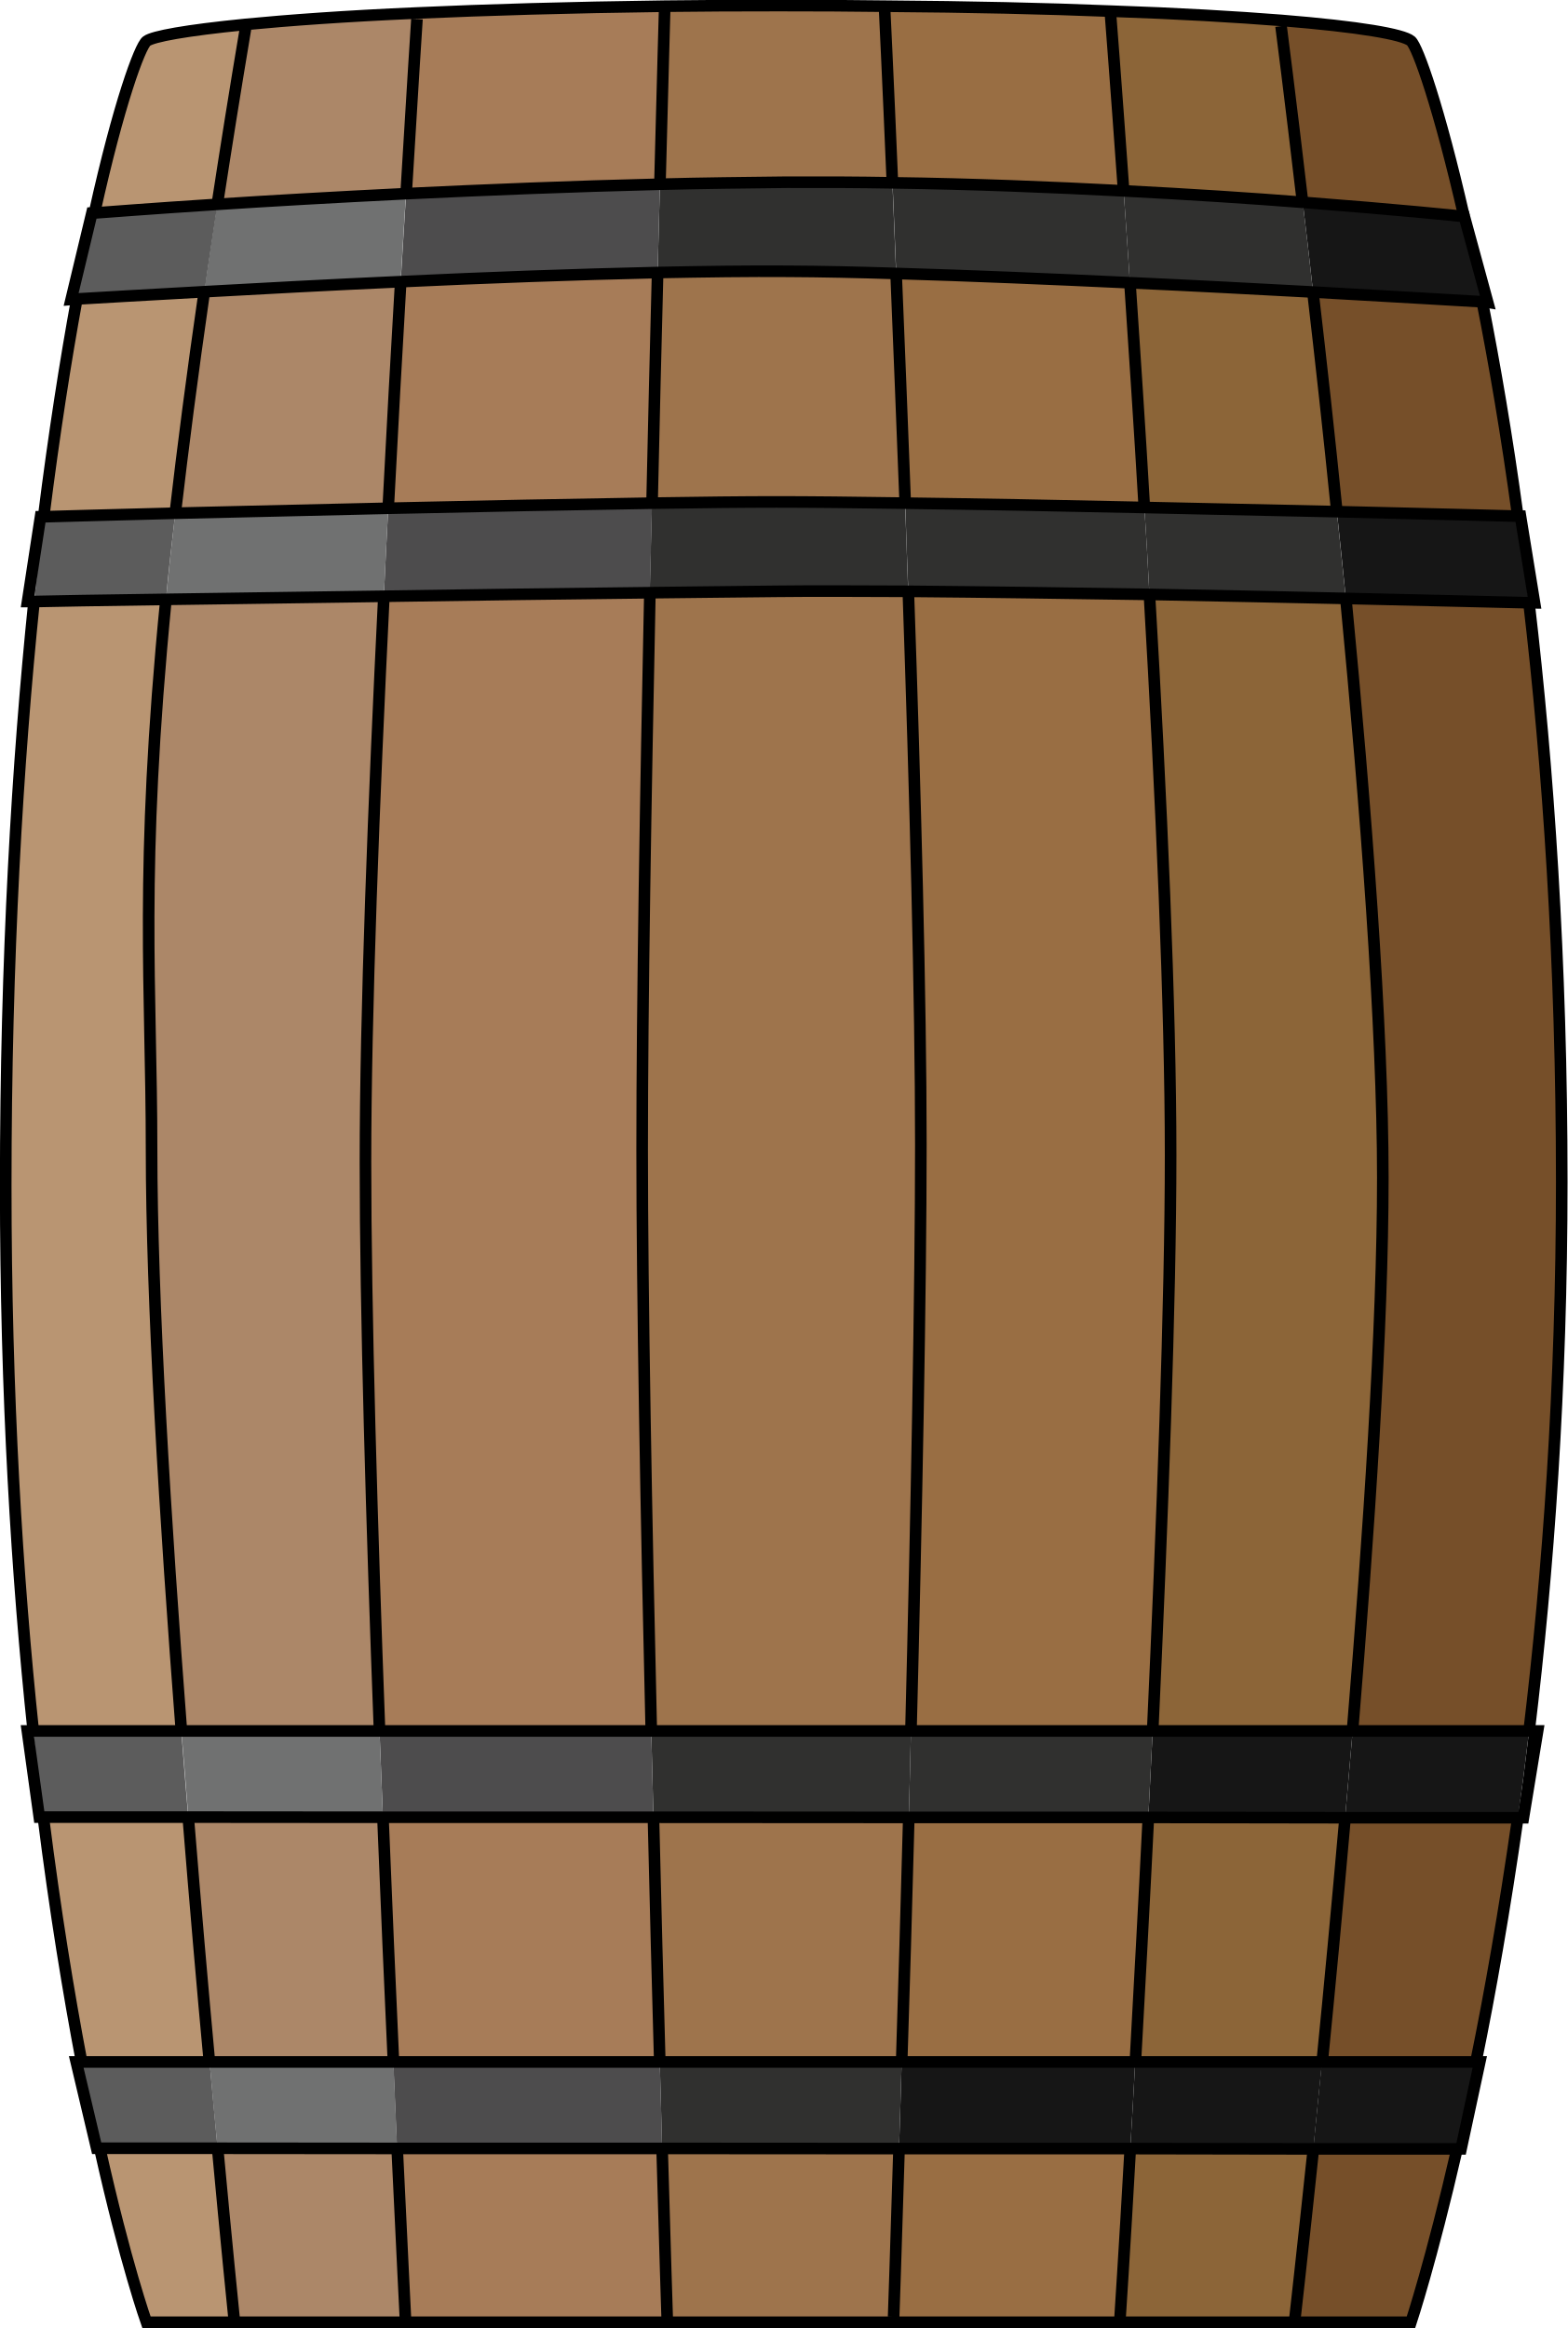
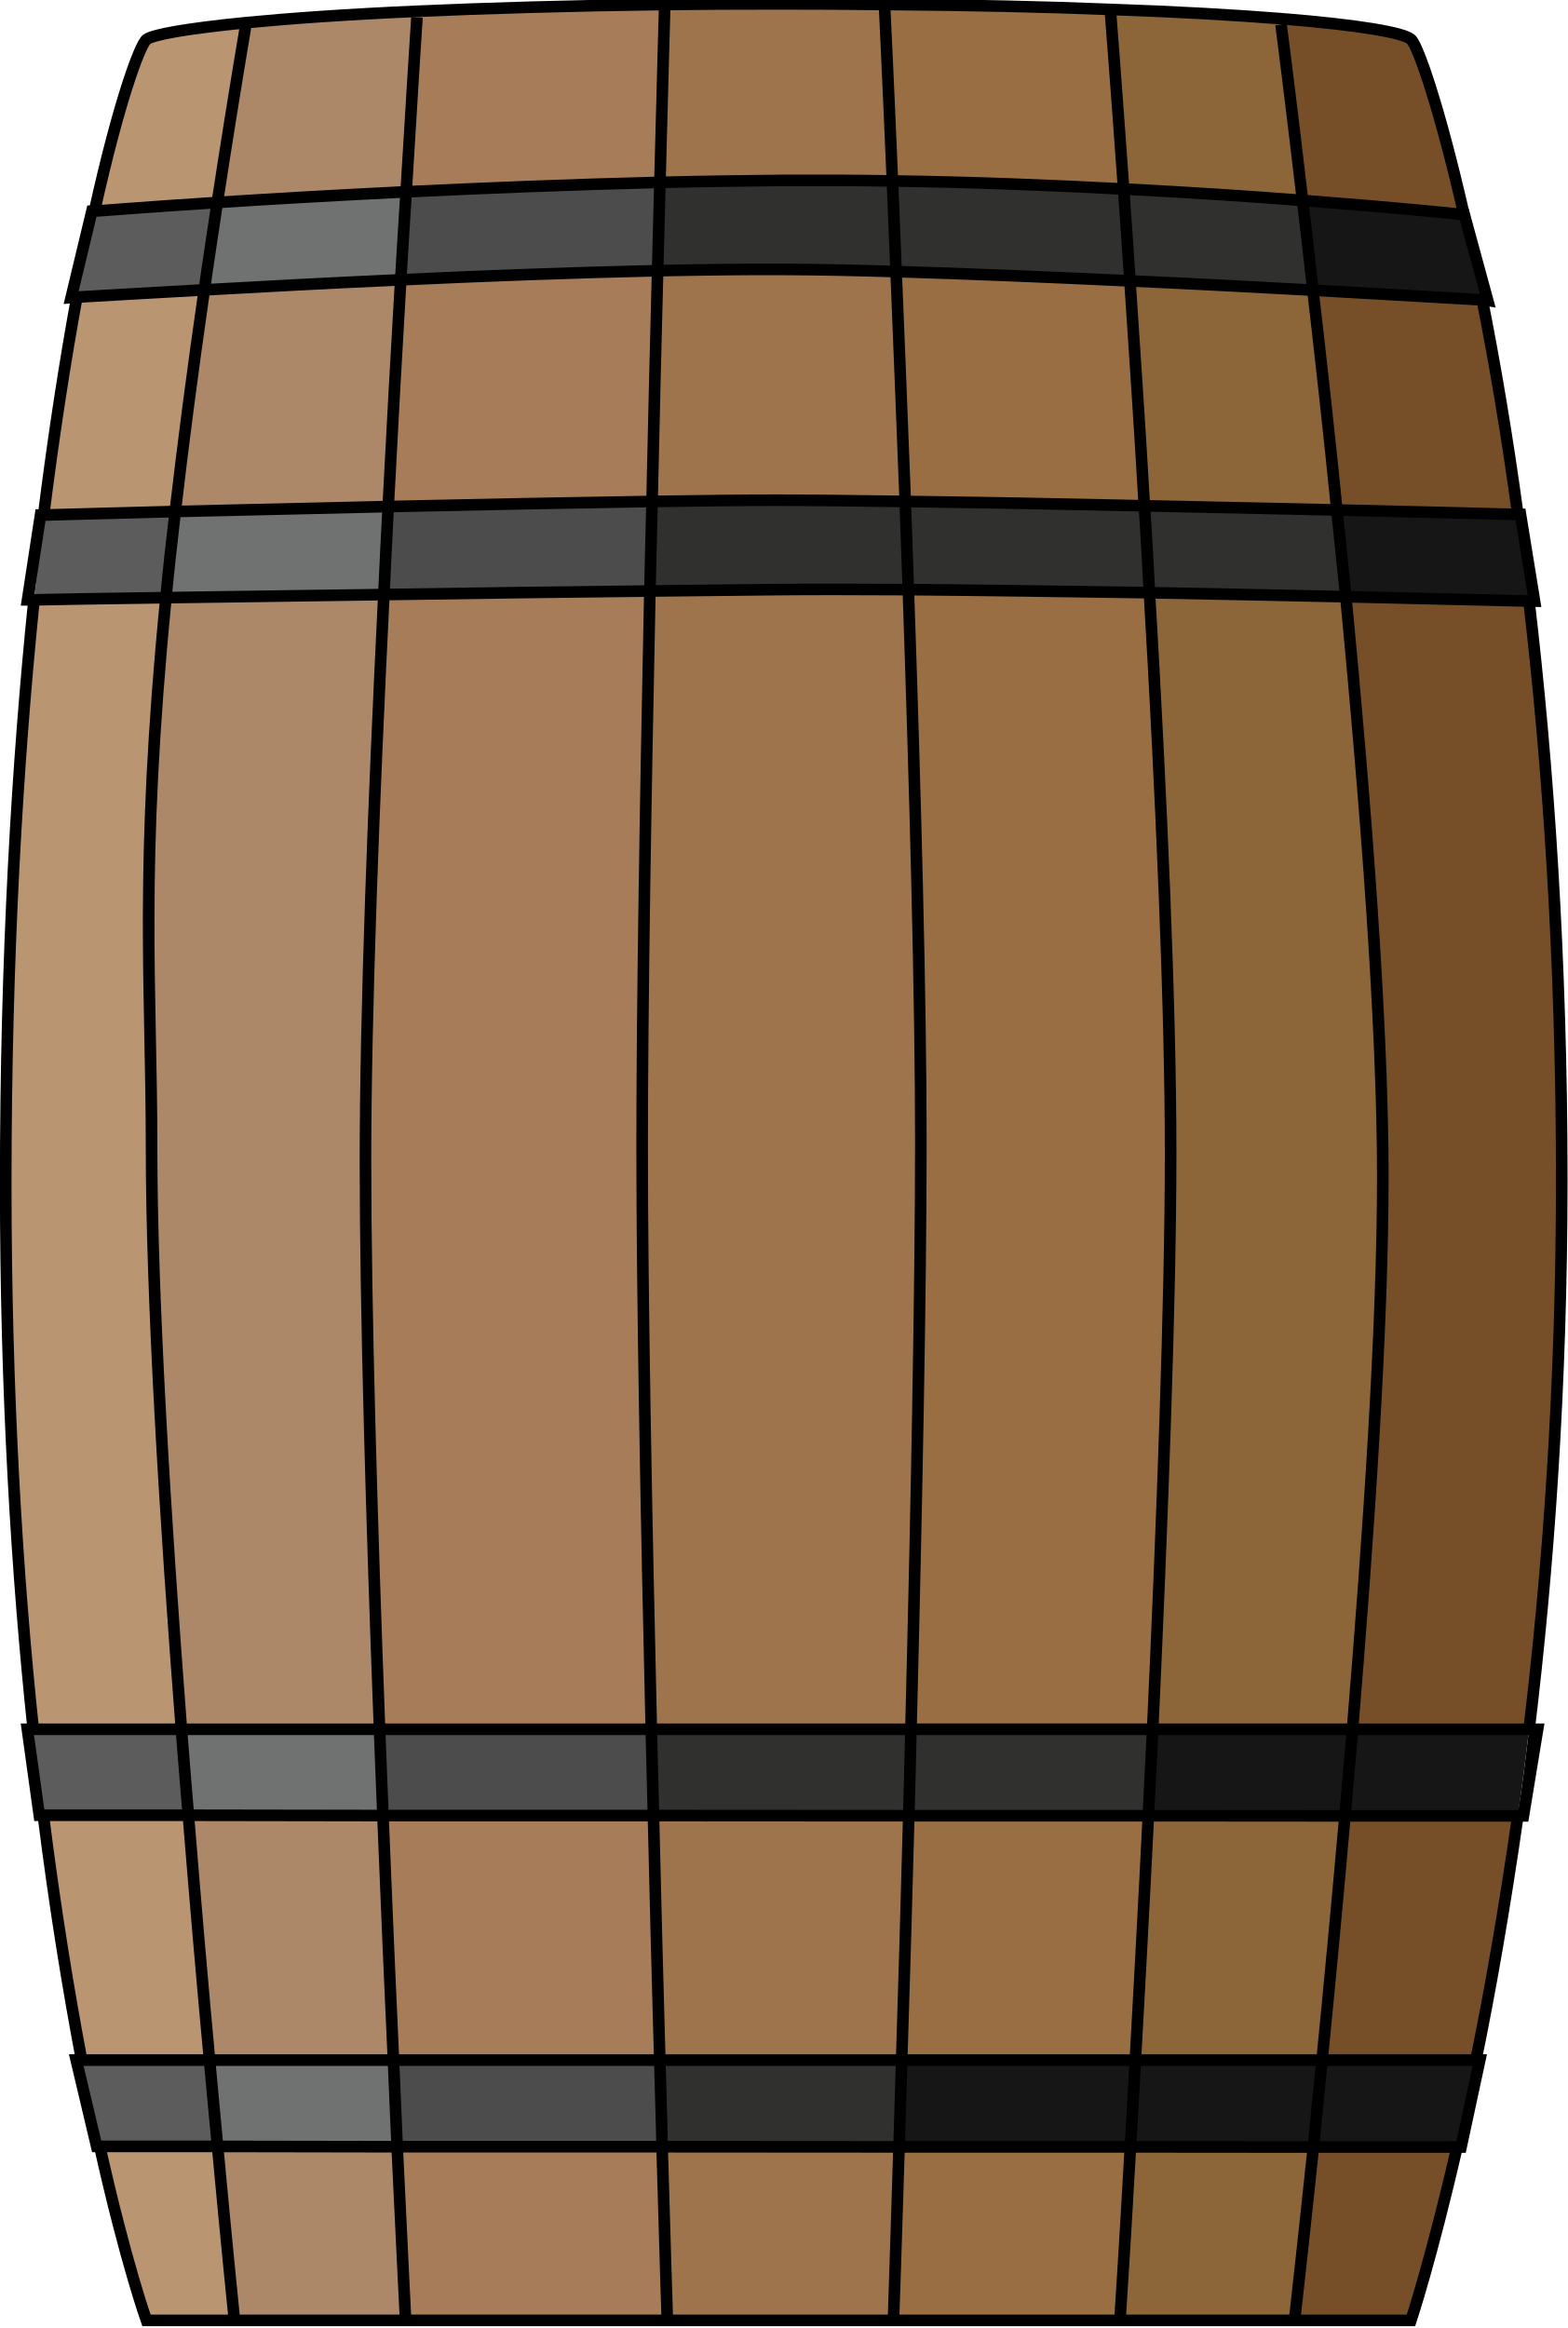
- <svg xmlns="http://www.w3.org/2000/svg" xmlns:xlink="http://www.w3.org/1999/xlink" id="a" width="101.36" height="150.51" viewBox="0 0 101.36 150.51">
+ <svg xmlns="http://www.w3.org/2000/svg" xmlns:xlink="http://www.w3.org/1999/xlink" id="Layer_1" width="101.36" height="150.51" viewBox="0 0 101.36 150.51">
  <defs>
-     <style>.j{fill:none;stroke:#000;stroke-width:.75px;}.k{fill:#764f29;}.k,.l,.m,.n,.o,.p,.q,.r,.s,.t,.u,.v,.w,.x,.y,.z,.aa,.ab,.ac,.ad{stroke-width:0px;}.l{fill:#4d4c4d;}.m{fill:#5c5c5c;}.n{fill:#707171;}.o{fill:#161616;}.p{fill:#ac8768;}.q{fill:#a77c58;}.r{fill:#b99572;}.s{fill:#9e744c;}.t{fill:#8c6538;}.u{fill:#30302f;}.v{fill:#996e43;}.w{fill:url(#b);}.x{fill:url(#c);}.y{fill:url(#e);}.z{fill:url(#f);}.aa{fill:url(#d);}.ab{fill:url(#i);}.ac{fill:url(#h);}.ad{fill:url(#g);}</style>
-     <linearGradient id="b" x1="2.74" y1="114.71" x2="99.42" y2="114.71" gradientUnits="userSpaceOnUse">
+     <style>.cls-1{fill:url(#linear-gradient);}.cls-1,.cls-2,.cls-3,.cls-4,.cls-5,.cls-6,.cls-7,.cls-8,.cls-9,.cls-10,.cls-11,.cls-12,.cls-13,.cls-14,.cls-15,.cls-16,.cls-17,.cls-18,.cls-19,.cls-20{stroke-width:0px;}.cls-2{fill:url(#linear-gradient-4);}.cls-3{fill:url(#linear-gradient-2);}.cls-4{fill:url(#linear-gradient-3);}.cls-5{fill:url(#linear-gradient-8);}.cls-6{fill:url(#linear-gradient-7);}.cls-7{fill:url(#linear-gradient-5);}.cls-8{fill:url(#linear-gradient-6);}.cls-21{fill:none;stroke:#000;stroke-width:.75px;}.cls-9{fill:#764f29;}.cls-10{fill:#4d4c4d;}.cls-11{fill:#5c5c5c;}.cls-12{fill:#707171;}.cls-13{fill:#161616;}.cls-14{fill:#ac8768;}.cls-15{fill:#a77c58;}.cls-16{fill:#b99572;}.cls-17{fill:#9e744c;}.cls-18{fill:#8c6538;}.cls-19{fill:#30302f;}.cls-20{fill:#996e43;}</style>
+     <linearGradient id="linear-gradient" x1="2.74" y1="114.6" x2="99.42" y2="114.6" gradientUnits="userSpaceOnUse">
      <stop offset="0" stop-color="#231f20" />
      <stop offset=".24" stop-color="#9c9ea1" />
      <stop offset=".31" stop-color="#797a7d" />
      <stop offset=".41" stop-color="#545557" />
      <stop offset=".52" stop-color="#353637" />
      <stop offset=".62" stop-color="#1e1e1f" />
      <stop offset=".74" stop-color="#0d0d0d" />
      <stop offset=".86" stop-color="#030303" />
      <stop offset="1" stop-color="#000" />
    </linearGradient>
-     <linearGradient id="c" x1="1.77" y1="36.18" x2="99.21" y2="36.18" xlink:href="#b" />
-     <linearGradient id="d" x1="4.6" y1="16.76" x2="96.19" y2="16.76" xlink:href="#b" />
-     <linearGradient id="e" x1="4.93" y1="136.12" x2="95.68" y2="136.12" xlink:href="#b" />
-     <linearGradient id="f" x1="4.93" y1="136.1" x2="95.68" y2="136.1" xlink:href="#b" />
-     <linearGradient id="g" x1="4.6" y1="16.56" x2="96.18" y2="16.56" xlink:href="#b" />
-     <linearGradient id="h" x1="1.77" y1="36.16" x2="96.89" y2="36.16" xlink:href="#b" />
-     <linearGradient id="i" x1="1.77" y1="114.69" x2="98.21" y2="114.69" xlink:href="#b" />
+     <linearGradient id="linear-gradient-2" x1="1.77" y1="36.07" x2="99.21" y2="36.07" xlink:href="#linear-gradient" />
+     <linearGradient id="linear-gradient-3" x1="4.6" y1="16.65" x2="96.19" y2="16.65" xlink:href="#linear-gradient" />
+     <linearGradient id="linear-gradient-4" x1="4.93" y1="136" x2="95.68" y2="136" xlink:href="#linear-gradient" />
+     <linearGradient id="linear-gradient-5" x1="4.93" y1="135.98" x2="95.68" y2="135.98" xlink:href="#linear-gradient" />
+     <linearGradient id="linear-gradient-6" x1="4.6" y1="16.44" x2="96.18" y2="16.44" xlink:href="#linear-gradient" />
+     <linearGradient id="linear-gradient-7" x1="1.77" y1="36.04" x2="96.89" y2="36.04" xlink:href="#linear-gradient" />
+     <linearGradient id="linear-gradient-8" x1="1.77" y1="114.58" x2="98.21" y2="114.58" xlink:href="#linear-gradient" />
  </defs>
-   <path class="w" d="m99.42,111.91l-.92,5.61h-.36c.26-1.8.5-3.67.73-5.61h.55Z" />
-   <path class="x" d="m98.31,33.38l.91,5.61s-.13,0-.36-.01c-.23-1.93-.47-3.8-.72-5.59h.17Z" />
-   <path class="k" d="m98.86,38.97c1.24,10.58,2.12,23.19,2.12,37.43,0,13.31-.88,25.28-2.11,35.5h-11.42c1.06-12.89,1.96-26.38,1.96-35.77s-1.1-24.02-2.39-37.45c6,.13,10.56.26,11.84.28Z" />
-   <path class="o" d="m87.45,111.91h11.42c-.23,1.93-.47,3.8-.73,5.61h-11.17c.17-1.86.32-3.72.49-5.61Z" />
-   <path class="o" d="m98.14,33.38c.24,1.79.49,3.66.72,5.59-1.28-.03-5.84-.15-11.84-.28-.19-1.89-.38-3.76-.58-5.61,6.14.15,10.78.27,11.7.29Z" />
-   <path class="k" d="m86.97,117.52h11.17c-.86,6.02-1.79,11.31-2.71,15.79h-9.94c.47-4.72.99-10.14,1.48-15.79Z" />
-   <path class="k" d="m95.84,19.51c.79,3.99,1.59,8.64,2.3,13.87-.92-.03-5.55-.14-11.7-.29-.51-5.08-1.05-9.92-1.55-14.21,5.55.31,9.74.56,10.94.63Z" />
-   <path class="aa" d="m94.67,13.99l1.51,5.54s-.12-.01-.35-.03c-.4-2.01-.79-3.85-1.18-5.52h.01Z" />
-   <path class="y" d="m95.68,133.31l-1.22,5.62h-.26c.38-1.7.79-3.57,1.22-5.62h.26Z" />
-   <path class="o" d="m85.48,133.31h9.94c-.42,2.05-.83,3.92-1.22,5.62h-9.29c.17-1.73.36-3.61.56-5.62Z" />
-   <path class="o" d="m94.66,13.99c.38,1.66.78,3.51,1.18,5.52-1.2-.06-5.39-.32-10.94-.63-.23-2.07-.45-4.03-.67-5.81,6.12.47,10.12.88,10.43.92Z" />
-   <path class="k" d="m84.92,138.93h9.29c-1.66,7.23-2.98,11.21-2.98,11.21h-7.53s.5-4.4,1.22-11.21Z" />
-   <path class="k" d="m91.23,2.67c.44.38,1.83,4.34,3.43,11.33-.31-.04-4.31-.45-10.43-.92-.82-6.91-1.39-11.38-1.39-11.38l.03-.36c5.07.41,7.86.9,8.37,1.33Z" />
-   <path class="t" d="m89.41,76.14c0,9.39-.9,22.88-1.96,35.77h-12.93c.63-13.43,1.16-27.57,1.16-37.24s-.61-23.24-1.37-36.23c4.5.08,8.89.18,12.7.26,1.29,13.43,2.39,27.68,2.39,37.45Z" />
-   <path class="o" d="m74.53,111.91h12.93c-.17,1.88-.32,3.75-.49,5.61h-12.72c.09-1.86.19-3.72.28-5.61Z" />
-   <path class="t" d="m74.25,117.5h12.72c-.5,5.67-1.01,11.08-1.48,15.81h-12.08c.27-4.71.56-10.12.84-15.81Z" />
-   <path class="u" d="m86.44,33.09c.19,1.84.38,3.71.58,5.61-3.8-.08-8.19-.18-12.7-.26-.1-1.89-.2-3.78-.33-5.62,4.39.09,8.7.19,12.45.27Z" />
-   <path class="t" d="m84.89,18.88c.5,4.29,1.04,9.13,1.55,14.21-3.75-.08-8.06-.18-12.45-.27-.31-5.2-.64-10.15-.93-14.54,4.21.19,8.31.41,11.84.6Z" />
-   <path class="o" d="m73.4,133.31h12.08c-.2,2.01-.4,3.89-.56,5.62h-11.84c.1-1.73.22-3.61.32-5.62Z" />
-   <path class="t" d="m73.08,138.91h11.84c-.72,6.82-1.22,11.22-1.22,11.22h-11.29v-.12s.28-4.35.67-11.11Z" />
-   <path class="u" d="m84.23,13.07c.22,1.78.44,3.74.67,5.81-3.53-.19-7.63-.41-11.84-.6-.14-2.12-.28-4.12-.41-5.95,4.31.22,8.25.49,11.58.74Z" />
-   <path class="t" d="m82.86,1.33l-.03.36s.58,4.47,1.39,11.38c-3.33-.26-7.27-.52-11.58-.74-.5-7.01-.86-11.57-.86-11.57v-.03c4.45.15,8.14.37,11.07.6Z" />
-   <path class="v" d="m75.69,74.67c0,9.68-.54,23.82-1.16,37.24h-15.63c.35-13.68.64-28.14.64-37.92s-.37-22.92-.81-35.76c4.86.04,10.32.12,15.59.2.76,12.99,1.37,26.67,1.37,36.23Z" />
-   <path class="u" d="m58.9,111.91h15.63c-.09,1.88-.19,3.75-.28,5.59h-15.49c.05-1.84.1-3.71.14-5.59Z" />
-   <path class="v" d="m58.76,117.5h15.49c-.28,5.68-.58,11.1-.84,15.81h-15.1c.15-4.71.31-10.12.46-15.81Z" />
-   <path class="u" d="m73.99,32.82c.13,1.84.23,3.72.33,5.62-5.27-.09-10.72-.17-15.59-.2-.08-1.92-.14-3.83-.2-5.7,4.63.06,10.1.17,15.46.28Z" />
-   <path class="v" d="m73.06,18.28c.29,4.39.63,9.34.93,14.54-5.36-.12-10.83-.22-15.46-.28-.2-5.31-.4-10.38-.59-14.86,4.75.14,10.02.36,15.11.6Z" />
-   <path class="o" d="m58.3,133.31h15.1c-.1,2.01-.22,3.89-.32,5.61h-14.95c.05-1.71.12-3.6.17-5.61Z" />
-   <path class="v" d="m58.13,138.91h14.95c-.38,6.76-.67,11.11-.67,11.11v.12h-14.63v-.35s.14-4.25.35-10.88Z" />
-   <path class="u" d="m72.65,12.33c.13,1.83.27,3.83.41,5.95-5.09-.24-10.37-.46-15.11-.6-.09-2.1-.17-4.07-.24-5.87,5.2.08,10.29.28,14.95.52Z" />
-   <path class="v" d="m71.79.76s.36,4.56.86,11.57c-4.66-.24-9.75-.45-14.95-.52-.29-6.9-.51-11.36-.51-11.36v-.03c5.54.04,10.42.15,14.6.32v.03Z" />
-   <path class="s" d="m59.54,73.99c0,9.78-.29,24.24-.64,37.92h-16.79c-.32-13.57-.59-27.87-.59-37.59s.23-23.06.5-36c3.01-.04,5.8-.06,8.18-.09,2.47-.03,5.39-.01,8.54,0,.44,12.84.81,26.31.81,35.76Z" />
-   <path class="u" d="m42.11,111.91h16.79c-.04,1.88-.09,3.75-.14,5.59h-16.51c-.05-1.84-.09-3.71-.14-5.59Z" />
-   <path class="s" d="m42.25,117.49h16.51c-.15,5.7-.31,11.11-.46,15.82h-15.64c-.13-4.72-.28-10.14-.41-15.82Z" />
-   <path class="u" d="m58.73,38.23c-3.15-.01-6.07-.03-8.54,0-2.38.03-5.17.05-8.18.09.05-1.95.09-3.88.14-5.78,3.17-.05,5.96-.08,8.04-.08s5.02.03,8.33.08c.06,1.87.13,3.78.2,5.7Z" />
-   <path class="s" d="m57.94,17.68c.19,4.48.38,9.55.59,14.86-3.31-.05-6.21-.08-8.33-.08s-4.86.03-8.04.08c.12-5.34.24-10.43.36-14.92,3.08-.06,5.96-.1,8.46-.08,2.1.01,4.45.06,6.96.14Z" />
-   <path class="u" d="m42.66,133.31h15.64c-.05,2.01-.12,3.89-.17,5.61h-15.32c-.04-1.73-.1-3.61-.15-5.61Z" />
-   <path class="s" d="m42.81,138.9h15.32c-.2,6.64-.35,10.89-.35,10.89v.35h-14.64v-.23s-.14-4.3-.33-11.01Z" />
-   <path class="u" d="m57.7,11.8c.08,1.8.15,3.78.24,5.87-2.51-.08-4.86-.13-6.96-.14-2.5-.03-5.38.01-8.46.08.05-2.05.1-3.95.15-5.72,2.71-.06,5.46-.1,8.18-.13,2.28-.01,4.57,0,6.85.04Z" />
-   <path class="s" d="m57.19.44s.22,4.47.51,11.36c-2.28-.04-4.57-.05-6.85-.04-2.71.03-5.46.06-8.18.13.18-6.96.31-11.48.31-11.48,2.34-.03,4.8-.04,7.37-.04,2.38,0,4.66.01,6.83.04v.03Z" />
-   <path class="q" d="m43.15,149.91v.23h-16.93v-.12s-.22-4.35-.54-11.12h17.14c.19,6.71.33,11.01.33,11.01Z" />
-   <path class="l" d="m42.81,138.9h-17.14c-.08-1.71-.15-3.6-.24-5.59h17.23c.05,2,.12,3.88.15,5.59Z" />
-   <path class="q" d="m42.98.41s-.13,4.52-.31,11.48c-5.73.14-11.36.37-16.42.61.41-6.85.7-11.28.7-11.28v-.38c4.47-.2,9.83-.36,16.02-.44Z" />
-   <path class="q" d="m42.66,133.31h-17.23c-.22-4.72-.45-10.14-.68-15.82h17.49c.13,5.68.28,11.1.41,15.82Z" />
-   <path class="l" d="m42.67,11.89c-.05,1.77-.1,3.67-.15,5.72-5.26.12-11.11.33-16.61.59.13-2.03.23-3.95.35-5.7,5.06-.24,10.69-.47,16.42-.61Z" />
-   <path class="q" d="m42.52,17.61c-.12,4.49-.24,9.59-.36,14.92-5.08.08-11.19.2-17.06.33.27-5.26.55-10.26.81-14.67,5.5-.26,11.35-.47,16.61-.59Z" />
-   <path class="l" d="m42.25,117.49h-17.49c-.08-1.84-.14-3.7-.22-5.58h17.57c.05,1.88.09,3.75.14,5.58Z" />
-   <path class="q" d="m42.11,111.91h-17.57c-.5-13.26-.91-27.18-.91-36.77s.54-23.47,1.19-36.59c5.77-.09,11.84-.17,17.2-.23-.27,12.94-.5,26.52-.5,36s.27,24.02.59,37.59Z" />
-   <path class="l" d="m42.16,32.54c-.05,1.91-.09,3.84-.14,5.78-5.36.06-11.43.14-17.2.23.09-1.91.18-3.81.28-5.68,5.87-.13,11.98-.26,17.06-.33Z" />
-   <path class="p" d="m26.94.85v.38s-.28,4.43-.69,11.28c-4.67.23-8.86.47-12.2.69.54-3.52,1.14-7.28,1.82-11.33l-.03-.28c2.79-.27,6.49-.54,11.1-.74Z" />
-   <path class="p" d="m26.21,150.02v.12h-11.06c-.1-1-.52-5.2-1.09-11.25h11.61c.32,6.78.54,11.13.54,11.13Z" />
-   <path class="n" d="m26.25,12.51c-.12,1.74-.22,3.66-.35,5.7-4.67.22-9.1.45-12.7.65.26-1.8.55-3.7.84-5.66,3.34-.22,7.53-.46,12.2-.69Z" />
-   <path class="n" d="m25.68,138.9h-11.61c-.17-1.73-.35-3.6-.52-5.59h11.89c.09,2,.17,3.88.24,5.59Z" />
-   <path class="p" d="m25.43,133.31h-11.89c-.44-4.74-.91-10.15-1.37-15.83h12.58c.23,5.7.46,11.11.68,15.83Z" />
-   <path class="p" d="m25.91,18.2c-.26,4.4-.54,9.41-.81,14.67-5.02.12-9.87.23-13.77.32.49-4.21,1.1-8.95,1.88-14.33,3.6-.2,8.02-.44,12.7-.65Z" />
-   <path class="n" d="m25.1,32.87c-.1,1.87-.19,3.78-.28,5.68-5.18.08-10.12.14-14.09.2.17-1.75.37-3.6.6-5.57,3.9-.09,8.75-.2,13.77-.32Z" />
-   <path class="n" d="m24.76,117.49h-12.58c-.15-1.84-.29-3.7-.45-5.58h12.81c.08,1.88.14,3.74.22,5.58Z" />
-   <path class="p" d="m24.54,111.91h-12.81c-1.05-13.6-1.93-27.91-1.93-37.59,0-10.39-.81-17.92.93-35.57,3.97-.06,8.91-.13,14.09-.2-.65,13.12-1.19,26.97-1.19,36.59s.41,23.51.91,36.77Z" />
-   <path class="r" d="m15.85,1.59l.03.28c-.68,4.04-1.28,7.81-1.82,11.33-4.34.28-7.26.51-7.95.56,1.56-7.05,2.94-10.78,3.37-11.1.41-.31,2.55-.7,6.37-1.08Z" />
-   <path class="r" d="m15.16,150.14h-5.68s-1.36-3.81-3.02-11.25h7.61c.56,6.05.99,10.25,1.09,11.25Z" />
-   <path class="m" d="m14.07,138.89h-7.61c-.38-1.68-.78-3.53-1.18-5.58h8.27c.18,2,.36,3.87.52,5.58Z" />
-   <path class="r" d="m13.54,133.31H5.28c-.84-4.43-1.71-9.71-2.48-15.83h9.38c.46,5.68.93,11.1,1.37,15.83Z" />
-   <path class="m" d="m14.06,13.2c-.29,1.96-.59,3.85-.84,5.66-4.17.23-7.22.41-8.24.47.38-2.05.77-3.9,1.14-5.57.69-.05,3.61-.28,7.95-.56Z" />
-   <path class="m" d="m12.17,117.48H2.79c-.23-1.79-.45-3.65-.64-5.57h9.57c.15,1.88.29,3.74.45,5.57Z" />
-   <path class="r" d="m11.73,111.91H2.15c-1.05-9.91-1.78-21.68-1.78-35.25,0-14.77.76-27.36,1.83-37.77,1.11-.03,4.26-.08,8.52-.14-1.74,17.65-.93,25.17-.93,35.57,0,9.68.88,23.98,1.93,37.59Z" />
-   <path class="r" d="m13.21,18.86c-.78,5.39-1.39,10.12-1.88,14.33-4.45.12-7.68.2-8.51.23.68-5.4,1.42-10.1,2.15-14.09,1.02-.06,4.07-.24,8.24-.47Z" />
-   <path class="m" d="m11.33,33.19c-.23,1.97-.44,3.81-.6,5.57-4.26.06-7.41.12-8.52.14.19-1.91.41-3.72.61-5.48.83-.03,4.06-.12,8.51-.23Z" />
-   <path class="z" d="m6.45,138.89h-.2l-1.32-5.58h.35c.4,2.05.79,3.9,1.18,5.58Z" />
-   <path class="ad" d="m5.94,13.77s.05,0,.17-.01c-.37,1.66-.76,3.52-1.14,5.57-.24.01-.37.03-.37.03l1.34-5.58Z" />
-   <path class="ac" d="m2.61,33.42h.2c-.2,1.75-.42,3.57-.61,5.48h-.44l.84-5.48Z" />
-   <path class="ab" d="m2.79,117.48h-.26l-.77-5.57h.38c.19,1.92.41,3.78.64,5.57Z" />
-   <path class="j" d="m5.28,133.31c-.84-4.43-1.71-9.71-2.48-15.83" />
-   <path class="j" d="m94.21,138.93c-1.66,7.23-2.98,11.21-2.98,11.21H9.47s-1.36-3.81-3.02-11.25" />
-   <path class="j" d="m98.14,117.52c-.86,6.02-1.79,11.31-2.71,15.79" />
-   <path class="j" d="m98.86,38.97c1.24,10.58,2.12,23.19,2.12,37.43,0,13.31-.88,25.28-2.11,35.5" />
-   <path class="j" d="m95.84,19.51c.79,3.99,1.59,8.64,2.3,13.87" />
-   <path class="j" d="m6.11,13.76c1.56-7.05,2.94-10.78,3.37-11.1.41-.31,2.55-.7,6.37-1.08,2.79-.27,6.49-.54,11.1-.74,4.48-.2,9.84-.36,16.04-.44,2.34-.03,4.8-.04,7.37-.04,2.38,0,4.66.01,6.83.04,5.54.04,10.42.15,14.6.32,4.45.15,8.14.37,11.07.6,5.07.41,7.86.9,8.37,1.33.44.38,1.83,4.34,3.43,11.33" />
-   <path class="j" d="m2.82,33.42c.68-5.4,1.42-10.1,2.15-14.09" />
-   <path class="j" d="m2.15,111.91c-1.05-9.91-1.78-21.68-1.78-35.25,0-14.77.76-27.36,1.83-37.77" />
-   <path class="j" d="m14.07,138.89c.56,6.05.99,10.25,1.09,11.25.01.15.03.23.03.23" />
-   <path class="j" d="m12.17,117.48c.46,5.68.93,11.1,1.37,15.83" />
-   <path class="j" d="m10.73,38.76c-1.74,17.65-.93,25.17-.93,35.57,0,9.68.88,23.98,1.93,37.59" />
-   <path class="j" d="m13.21,18.86c-.78,5.39-1.39,10.12-1.88,14.33" />
-   <path class="j" d="m15.87,1.87c-.68,4.04-1.28,7.81-1.82,11.33" />
-   <path class="j" d="m25.68,138.9c.32,6.77.54,11.12.54,11.12" />
-   <path class="j" d="m24.76,117.49c.23,5.68.46,11.1.68,15.82" />
-   <path class="j" d="m24.82,38.55c-.65,13.12-1.19,26.97-1.19,36.59s.41,23.51.91,36.77" />
-   <path class="j" d="m25.91,18.2c-.26,4.4-.54,9.41-.81,14.67" />
-   <path class="j" d="m26.96,1.23s-.29,4.43-.7,11.28" />
-   <path class="j" d="m42.81,138.9c.19,6.71.33,11.01.33,11.01" />
-   <path class="j" d="m42.25,117.49c.13,5.68.28,11.1.41,15.82" />
-   <path class="j" d="m42.02,38.32c-.27,12.94-.5,26.52-.5,36s.27,24.02.59,37.59" />
-   <path class="j" d="m42.52,17.61c-.12,4.49-.24,9.59-.36,14.92" />
-   <path class="j" d="m42.98.41s-.13,4.52-.31,11.48" />
-   <path class="j" d="m58.13,138.91c-.2,6.63-.35,10.88-.35,10.88" />
-   <path class="j" d="m58.76,117.5c-.15,5.68-.31,11.1-.46,15.81" />
-   <path class="j" d="m58.73,38.23c.44,12.84.81,26.31.81,35.76s-.29,24.24-.64,37.92" />
-   <path class="j" d="m57.94,17.68c.19,4.48.38,9.55.59,14.86" />
-   <path class="j" d="m57.19.44s.22,4.47.51,11.36" />
-   <path class="j" d="m73.08,138.91c-.38,6.76-.67,11.11-.67,11.11" />
-   <path class="j" d="m74.25,117.5c-.28,5.68-.58,11.1-.84,15.81" />
-   <path class="j" d="m74.32,38.44c.76,12.99,1.37,26.67,1.37,36.23s-.54,23.82-1.16,37.24" />
-   <path class="j" d="m73.06,18.28c.29,4.39.63,9.34.93,14.54" />
-   <path class="j" d="m71.79.76s.36,4.56.86,11.57" />
-   <path class="j" d="m84.92,138.93c-.72,6.81-1.22,11.21-1.22,11.21" />
-   <path class="j" d="m86.97,117.52c-.5,5.66-1.01,11.07-1.48,15.79" />
-   <path class="j" d="m87.02,38.69c1.29,13.43,2.39,27.68,2.39,37.45s-.9,22.88-1.96,35.77" />
-   <path class="j" d="m84.89,18.88c.5,4.29,1.04,9.13,1.55,14.21" />
-   <path class="j" d="m82.83,1.69s.58,4.47,1.39,11.38" />
-   <polygon class="j" points="95.43 133.31 95.68 133.31 94.47 138.93 94.21 138.93 84.92 138.93 73.08 138.91 58.13 138.91 42.81 138.9 25.68 138.9 14.07 138.89 6.45 138.89 6.25 138.89 4.93 133.31 5.28 133.31 13.54 133.31 25.43 133.31 42.66 133.31 58.3 133.31 73.4 133.31 85.48 133.31 95.43 133.31" />
-   <path class="j" d="m95.84,19.51c.23.01.35.03.35.03l-1.51-5.54h-.01c-.31-.04-4.31-.45-10.43-.92-3.33-.26-7.27-.52-11.58-.74-4.66-.24-9.75-.45-14.95-.52-2.28-.04-4.57-.05-6.85-.04-2.71.03-5.46.06-8.18.13-5.73.14-11.36.37-16.42.61-4.67.23-8.86.47-12.2.69-4.34.28-7.26.51-7.95.56-.12.01-.17.01-.17.01l-1.34,5.58s.13-.01.37-.03c1.02-.06,4.07-.24,8.24-.47,3.6-.2,8.02-.44,12.7-.65,5.5-.26,11.35-.47,16.61-.59,3.08-.06,5.96-.1,8.46-.08,2.1.01,4.45.06,6.96.14,4.75.14,10.02.36,15.11.6,4.21.19,8.31.41,11.84.6,5.55.31,9.74.56,10.94.63Z" />
-   <path class="j" d="m98.86,38.97c.23.01.36.01.36.01l-.91-5.61h-.17c-.92-.03-5.55-.14-11.7-.29-3.75-.08-8.06-.18-12.45-.27-5.36-.12-10.83-.22-15.46-.28-3.31-.05-6.21-.08-8.33-.08s-4.86.03-8.04.08c-5.08.08-11.19.2-17.06.33-5.02.12-9.87.23-13.77.32-4.45.12-7.68.2-8.51.23h-.2l-.84,5.48h.44c1.11-.03,4.26-.08,8.52-.14,3.97-.06,8.91-.13,14.09-.2,5.77-.09,11.84-.17,17.2-.23,3.01-.04,5.8-.06,8.18-.09,2.47-.03,5.39-.01,8.54,0,4.86.04,10.32.12,15.59.2,4.5.08,8.89.18,12.7.26,6,.13,10.56.26,11.84.28Z" />
-   <polygon class="j" points="98.87 111.91 99.42 111.91 98.5 117.52 98.14 117.52 86.97 117.52 74.25 117.5 58.76 117.5 42.25 117.49 24.76 117.49 12.17 117.48 2.79 117.48 2.54 117.48 1.77 111.91 2.15 111.91 11.73 111.91 24.54 111.91 42.11 111.91 58.9 111.91 74.53 111.91 87.45 111.91 98.87 111.91" />
+   <path class="cls-1" d="M99.42,111.8l-.92,5.61h-.36c.26-1.8.5-3.67.73-5.61h.55Z" />
+   <path class="cls-3" d="M98.31,33.27l.91,5.61s-.13,0-.36-.01c-.23-1.93-.47-3.8-.72-5.59h.17Z" />
+   <path class="cls-9" d="M98.86,38.86c1.24,10.58,2.12,23.19,2.12,37.43,0,13.31-.88,25.28-2.11,35.5h-11.42c1.06-12.89,1.96-26.38,1.96-35.77s-1.1-24.02-2.39-37.45c6,.13,10.56.26,11.84.28Z" />
+   <path class="cls-13" d="M87.45,111.8h11.42c-.23,1.93-.47,3.8-.73,5.61h-11.17c.17-1.86.32-3.72.49-5.61Z" />
+   <path class="cls-13" d="M98.14,33.27c.24,1.79.49,3.66.72,5.59-1.28-.03-5.84-.15-11.84-.28-.19-1.89-.38-3.76-.58-5.61,6.14.15,10.78.27,11.7.29Z" />
+   <path class="cls-9" d="M86.97,117.4h11.17c-.86,6.02-1.79,11.31-2.71,15.79h-9.94c.47-4.72.99-10.14,1.48-15.79Z" />
+   <path class="cls-9" d="M95.84,19.39c.79,3.99,1.59,8.64,2.3,13.87-.92-.03-5.55-.14-11.7-.29-.51-5.08-1.05-9.92-1.55-14.21,5.55.31,9.74.56,10.94.63Z" />
+   <path class="cls-4" d="M94.67,13.88l1.51,5.54s-.12-.01-.35-.03c-.4-2.01-.79-3.85-1.18-5.52h.01Z" />
+   <path class="cls-2" d="M95.68,133.19l-1.22,5.62h-.26c.38-1.7.79-3.57,1.22-5.62h.26Z" />
+   <path class="cls-13" d="M85.48,133.19h9.94c-.42,2.05-.83,3.92-1.22,5.62h-9.29c.17-1.73.36-3.61.56-5.62Z" />
+   <path class="cls-13" d="M94.66,13.88c.38,1.66.78,3.51,1.18,5.52-1.2-.06-5.39-.32-10.94-.63-.23-2.07-.45-4.03-.67-5.81,6.12.47,10.12.88,10.43.92Z" />
+   <path class="cls-9" d="M84.92,138.81h9.29c-1.66,7.23-2.98,11.21-2.98,11.21h-7.53s.5-4.4,1.22-11.21Z" />
+   <path class="cls-9" d="M91.23,2.55c.44.38,1.83,4.34,3.43,11.33-.31-.04-4.31-.45-10.43-.92-.82-6.91-1.39-11.38-1.39-11.38l.03-.36c5.07.41,7.86.9,8.37,1.33Z" />
+   <path class="cls-18" d="M89.41,76.02c0,9.39-.9,22.88-1.96,35.77h-12.93c.63-13.43,1.16-27.57,1.16-37.24s-.61-23.24-1.37-36.23c4.5.08,8.89.18,12.7.26,1.29,13.43,2.39,27.68,2.39,37.45Z" />
+   <path class="cls-13" d="M74.53,111.8h12.93c-.17,1.88-.32,3.75-.49,5.61h-12.72c.09-1.86.19-3.72.28-5.61Z" />
+   <path class="cls-18" d="M74.25,117.39h12.72c-.5,5.67-1.01,11.08-1.48,15.81h-12.08c.27-4.71.56-10.12.84-15.81Z" />
+   <path class="cls-19" d="M86.44,32.97c.19,1.84.38,3.71.58,5.61-3.8-.08-8.19-.18-12.7-.26-.1-1.89-.2-3.78-.33-5.62,4.39.09,8.7.19,12.45.27Z" />
+   <path class="cls-18" d="M84.89,18.77c.5,4.29,1.04,9.13,1.55,14.21-3.75-.08-8.06-.18-12.45-.27-.31-5.2-.64-10.15-.93-14.54,4.21.19,8.31.41,11.84.6Z" />
+   <path class="cls-13" d="M73.4,133.19h12.08c-.2,2.01-.4,3.89-.56,5.62h-11.84c.1-1.73.22-3.61.32-5.62Z" />
+   <path class="cls-18" d="M73.08,138.8h11.84c-.72,6.82-1.22,11.22-1.22,11.22h-11.29v-.12s.28-4.35.67-11.11Z" />
+   <path class="cls-19" d="M84.23,12.96c.22,1.78.44,3.74.67,5.81-3.53-.19-7.63-.41-11.84-.6-.14-2.12-.28-4.12-.41-5.95,4.31.22,8.25.49,11.58.74Z" />
+   <path class="cls-18" d="M82.86,1.22l-.03.36s.58,4.47,1.39,11.38c-3.33-.26-7.27-.52-11.58-.74-.5-7.01-.86-11.57-.86-11.57v-.03c4.45.15,8.14.37,11.07.6Z" />
+   <path class="cls-20" d="M75.69,74.55c0,9.68-.54,23.82-1.16,37.24h-15.63c.35-13.68.64-28.14.64-37.92s-.37-22.92-.81-35.76c4.86.04,10.32.12,15.59.2.76,12.99,1.37,26.67,1.37,36.23Z" />
+   <path class="cls-19" d="M58.9,111.8h15.63c-.09,1.88-.19,3.75-.28,5.59h-15.49c.05-1.84.1-3.71.14-5.59Z" />
+   <path class="cls-20" d="M58.76,117.39h15.49c-.28,5.68-.58,11.1-.84,15.81h-15.1c.15-4.71.31-10.12.46-15.81Z" />
+   <path class="cls-19" d="M73.99,32.7c.13,1.84.23,3.72.33,5.62-5.27-.09-10.72-.17-15.59-.2-.08-1.92-.14-3.83-.2-5.7,4.63.06,10.1.17,15.46.28Z" />
+   <path class="cls-20" d="M73.06,18.16c.29,4.39.63,9.34.93,14.54-5.36-.12-10.83-.22-15.46-.28-.2-5.31-.4-10.38-.59-14.86,4.75.14,10.02.36,15.11.6Z" />
+   <path class="cls-13" d="M58.3,133.19h15.1c-.1,2.01-.22,3.89-.32,5.61h-14.95c.05-1.71.12-3.6.17-5.61Z" />
+   <path class="cls-20" d="M58.13,138.8h14.95c-.38,6.76-.67,11.11-.67,11.11v.12h-14.63v-.35s.14-4.25.35-10.88Z" />
+   <path class="cls-19" d="M72.65,12.21c.13,1.83.27,3.83.41,5.95-5.09-.24-10.37-.46-15.11-.6-.09-2.1-.17-4.07-.24-5.87,5.2.08,10.29.28,14.95.52Z" />
+   <path class="cls-20" d="M71.79.64s.36,4.56.86,11.57c-4.66-.24-9.75-.45-14.95-.52-.29-6.9-.51-11.36-.51-11.36v-.03c5.54.04,10.42.15,14.6.32v.03Z" />
+   <path class="cls-17" d="M59.54,73.87c0,9.78-.29,24.24-.64,37.92h-16.79c-.32-13.57-.59-27.87-.59-37.59s.23-23.06.5-36c3.01-.04,5.8-.06,8.18-.09,2.47-.03,5.39-.01,8.54,0,.44,12.84.81,26.31.81,35.76Z" />
+   <path class="cls-19" d="M42.11,111.8h16.79c-.04,1.88-.09,3.75-.14,5.59h-16.51c-.05-1.84-.09-3.71-.14-5.59Z" />
+   <path class="cls-17" d="M42.25,117.38h16.51c-.15,5.7-.31,11.11-.46,15.82h-15.64c-.13-4.72-.28-10.14-.41-15.82Z" />
+   <path class="cls-19" d="M58.73,38.12c-3.15-.01-6.07-.03-8.54,0-2.38.03-5.17.05-8.18.09.05-1.95.09-3.88.14-5.78,3.17-.05,5.96-.08,8.04-.08s5.02.03,8.33.08c.06,1.87.13,3.78.2,5.7Z" />
+   <path class="cls-17" d="M57.94,17.56c.19,4.48.38,9.55.59,14.86-3.31-.05-6.21-.08-8.33-.08s-4.86.03-8.04.08c.12-5.34.24-10.43.36-14.92,3.08-.06,5.96-.1,8.46-.08,2.1.01,4.45.06,6.96.14Z" />
+   <path class="cls-19" d="M42.66,133.19h15.64c-.05,2.01-.12,3.89-.17,5.61h-15.32c-.04-1.73-.1-3.61-.15-5.61Z" />
+   <path class="cls-17" d="M42.81,138.79h15.32c-.2,6.64-.35,10.89-.35,10.89v.35h-14.64v-.23s-.14-4.3-.33-11.01Z" />
+   <path class="cls-19" d="M57.7,11.69c.08,1.8.15,3.78.24,5.87-2.51-.08-4.86-.13-6.96-.14-2.5-.03-5.38.01-8.46.08.05-2.05.1-3.95.15-5.72,2.71-.06,5.46-.1,8.18-.13,2.28-.01,4.57,0,6.85.04Z" />
+   <path class="cls-17" d="M57.19.32s.22,4.47.51,11.36c-2.28-.04-4.57-.05-6.85-.04-2.71.03-5.46.06-8.18.13.18-6.96.31-11.48.31-11.48,2.34-.03,4.8-.04,7.37-.04,2.38,0,4.66.01,6.83.04v.03Z" />
+   <path class="cls-15" d="M43.15,149.79v.23h-16.93v-.12s-.22-4.35-.54-11.12h17.14c.19,6.71.33,11.01.33,11.01Z" />
+   <path class="cls-10" d="M42.81,138.79h-17.14c-.08-1.71-.15-3.6-.24-5.59h17.23c.05,2,.12,3.88.15,5.59Z" />
+   <path class="cls-15" d="M42.98.3s-.13,4.52-.31,11.48c-5.73.14-11.36.37-16.42.61.41-6.85.7-11.28.7-11.28v-.38c4.47-.2,9.83-.36,16.02-.44Z" />
+   <path class="cls-15" d="M42.66,133.19h-17.23c-.22-4.72-.45-10.14-.68-15.82h17.49c.13,5.68.28,11.1.41,15.82Z" />
+   <path class="cls-10" d="M42.67,11.78c-.05,1.77-.1,3.67-.15,5.72-5.26.12-11.11.33-16.61.59.13-2.03.23-3.95.35-5.7,5.06-.24,10.69-.47,16.42-.61Z" />
+   <path class="cls-15" d="M42.52,17.5c-.12,4.49-.24,9.59-.36,14.92-5.08.08-11.19.2-17.06.33.27-5.26.55-10.26.81-14.67,5.5-.26,11.35-.47,16.61-.59Z" />
+   <path class="cls-10" d="M42.25,117.38h-17.49c-.08-1.84-.14-3.7-.22-5.58h17.57c.05,1.88.09,3.75.14,5.58Z" />
+   <path class="cls-15" d="M42.11,111.8h-17.57c-.5-13.26-.91-27.18-.91-36.77s.54-23.47,1.19-36.59c5.77-.09,11.84-.17,17.2-.23-.27,12.94-.5,26.52-.5,36s.27,24.02.59,37.59Z" />
+   <path class="cls-10" d="M42.16,32.42c-.05,1.91-.09,3.84-.14,5.78-5.36.06-11.43.14-17.2.23.09-1.91.18-3.81.28-5.68,5.87-.13,11.98-.26,17.06-.33Z" />
+   <path class="cls-14" d="M26.94.73v.38s-.28,4.43-.69,11.28c-4.67.23-8.86.47-12.2.69.54-3.52,1.14-7.28,1.82-11.33l-.03-.28c2.79-.27,6.49-.54,11.1-.74Z" />
+   <path class="cls-14" d="M26.21,149.91v.12h-11.06c-.1-1-.52-5.2-1.09-11.25h11.61c.32,6.78.54,11.13.54,11.13Z" />
+   <path class="cls-12" d="M26.25,12.39c-.12,1.74-.22,3.66-.35,5.7-4.67.22-9.1.45-12.7.65.26-1.8.55-3.7.84-5.66,3.34-.22,7.53-.46,12.2-.69Z" />
+   <path class="cls-12" d="M25.68,138.79h-11.61c-.17-1.73-.35-3.6-.52-5.59h11.89c.09,2,.17,3.88.24,5.59Z" />
+   <path class="cls-14" d="M25.43,133.19h-11.89c-.44-4.74-.91-10.15-1.37-15.83h12.58c.23,5.7.46,11.11.68,15.83Z" />
+   <path class="cls-14" d="M25.91,18.09c-.26,4.4-.54,9.41-.81,14.67-5.02.12-9.87.23-13.77.32.49-4.21,1.1-8.95,1.88-14.33,3.6-.2,8.02-.44,12.7-.65Z" />
+   <path class="cls-12" d="M25.1,32.75c-.1,1.87-.19,3.78-.28,5.68-5.18.08-10.12.14-14.09.2.17-1.75.37-3.6.6-5.57,3.9-.09,8.75-.2,13.77-.32Z" />
+   <path class="cls-12" d="M24.76,117.38h-12.58c-.15-1.84-.29-3.7-.45-5.58h12.81c.08,1.88.14,3.74.22,5.58Z" />
+   <path class="cls-14" d="M24.54,111.8h-12.81c-1.05-13.6-1.93-27.91-1.93-37.59,0-10.39-.81-17.92.93-35.57,3.97-.06,8.91-.13,14.09-.2-.65,13.12-1.19,26.97-1.19,36.59s.41,23.51.91,36.77Z" />
+   <path class="cls-16" d="M15.85,1.48l.03.28c-.68,4.04-1.28,7.81-1.82,11.33-4.34.28-7.26.51-7.95.56,1.56-7.05,2.94-10.78,3.37-11.1.41-.31,2.55-.7,6.37-1.08Z" />
+   <path class="cls-16" d="M15.16,150.02h-5.68s-1.36-3.81-3.02-11.25h7.61c.56,6.05.99,10.25,1.09,11.25Z" />
+   <path class="cls-11" d="M14.07,138.77h-7.61c-.38-1.68-.78-3.53-1.18-5.58h8.27c.18,2,.36,3.87.52,5.58Z" />
+   <path class="cls-16" d="M13.54,133.19H5.28c-.84-4.43-1.71-9.71-2.48-15.83h9.38c.46,5.68.93,11.1,1.37,15.83Z" />
+   <path class="cls-11" d="M14.06,13.08c-.29,1.96-.59,3.85-.84,5.66-4.17.23-7.22.41-8.24.47.38-2.05.77-3.9,1.14-5.57.69-.05,3.61-.28,7.95-.56Z" />
+   <path class="cls-11" d="M12.17,117.36H2.79c-.23-1.79-.45-3.65-.64-5.57h9.57c.15,1.88.29,3.74.45,5.57Z" />
+   <path class="cls-16" d="M11.73,111.8H2.15c-1.05-9.91-1.78-21.68-1.78-35.25,0-14.77.76-27.36,1.83-37.77,1.11-.03,4.26-.08,8.52-.14-1.74,17.65-.93,25.17-.93,35.57,0,9.68.88,23.98,1.93,37.59Z" />
+   <path class="cls-16" d="M13.21,18.74c-.78,5.39-1.39,10.12-1.88,14.33-4.45.12-7.68.2-8.51.23.68-5.4,1.42-10.1,2.15-14.09,1.02-.06,4.07-.24,8.24-.47Z" />
+   <path class="cls-11" d="M11.33,33.07c-.23,1.97-.44,3.81-.6,5.57-4.26.06-7.41.12-8.52.14.19-1.91.41-3.72.61-5.48.83-.03,4.06-.12,8.51-.23Z" />
+   <path class="cls-7" d="M6.45,138.77h-.2l-1.32-5.58h.35c.4,2.05.79,3.9,1.18,5.58Z" />
+   <path class="cls-8" d="M5.94,13.66s.05,0,.17-.01c-.37,1.66-.76,3.52-1.14,5.57-.24.01-.37.03-.37.03l1.34-5.58Z" />
+   <path class="cls-6" d="M2.61,33.3h.2c-.2,1.75-.42,3.57-.61,5.48h-.44l.84-5.48Z" />
+   <path class="cls-5" d="M2.79,117.36h-.26l-.77-5.57h.38c.19,1.92.41,3.78.64,5.57Z" />
+   <path class="cls-21" d="M5.28,133.19c-.84-4.43-1.71-9.71-2.48-15.83" />
+   <path class="cls-21" d="M94.21,138.81c-1.66,7.23-2.98,11.21-2.98,11.21H9.47s-1.36-3.81-3.02-11.25" />
+   <path class="cls-21" d="M98.14,117.4c-.86,6.02-1.79,11.31-2.71,15.79" />
+   <path class="cls-21" d="M98.86,38.86c1.24,10.58,2.12,23.19,2.12,37.43,0,13.31-.88,25.28-2.11,35.5" />
+   <path class="cls-21" d="M95.84,19.39c.79,3.99,1.59,8.64,2.3,13.87" />
+   <path class="cls-21" d="M6.11,13.65c1.56-7.05,2.94-10.78,3.37-11.1.41-.31,2.55-.7,6.37-1.08,2.79-.27,6.49-.54,11.1-.74,4.48-.2,9.84-.36,16.04-.44,2.34-.03,4.8-.04,7.37-.04,2.38,0,4.66.01,6.83.04,5.54.04,10.42.15,14.6.32,4.45.15,8.14.37,11.07.6,5.07.41,7.86.9,8.37,1.33.44.38,1.83,4.34,3.43,11.33" />
+   <path class="cls-21" d="M2.82,33.3c.68-5.4,1.42-10.1,2.15-14.09" />
+   <path class="cls-21" d="M2.15,111.8c-1.05-9.91-1.78-21.68-1.78-35.25,0-14.77.76-27.36,1.83-37.77" />
+   <path class="cls-21" d="M15.87,1.76c-.68,4.04-1.28,7.81-1.82,11.33-.29,1.96-.59,3.85-.84,5.66-.78,5.39-1.39,10.12-1.88,14.33-.23,1.97-.44,3.81-.6,5.57-1.74,17.65-.93,25.17-.93,35.57,0,9.68.88,23.98,1.93,37.59.15,1.88.29,3.74.45,5.57.46,5.68.93,11.1,1.37,15.83.18,2,.36,3.87.52,5.58.56,6.05.99,10.25,1.09,11.25.01.15.03.23.03.23" />
+   <path class="cls-21" d="M26.96,1.12s-.29,4.43-.7,11.28c-.12,1.74-.22,3.66-.35,5.7-.26,4.4-.54,9.41-.81,14.67-.1,1.87-.19,3.78-.28,5.68-.65,13.12-1.19,26.97-1.19,36.59s.41,23.51.91,36.77c.08,1.88.14,3.74.22,5.58.23,5.68.46,11.1.68,15.82.09,2,.17,3.88.24,5.59.32,6.77.54,11.12.54,11.12" />
+   <path class="cls-21" d="M42.98.3s-.13,4.52-.31,11.48c-.05,1.77-.1,3.67-.15,5.72-.12,4.49-.24,9.59-.36,14.92-.05,1.91-.09,3.84-.14,5.78-.27,12.94-.5,26.52-.5,36s.27,24.02.59,37.59c.05,1.88.09,3.75.14,5.58.13,5.68.28,11.1.41,15.82.05,2,.12,3.88.15,5.59.19,6.71.33,11.01.33,11.01" />
+   <path class="cls-21" d="M57.19.32s.22,4.47.51,11.36c.08,1.8.15,3.78.24,5.87.19,4.48.38,9.55.59,14.86.06,1.87.13,3.78.2,5.7.44,12.84.81,26.31.81,35.76s-.29,24.24-.64,37.92c-.04,1.88-.09,3.75-.14,5.59-.15,5.68-.31,11.1-.46,15.81-.05,2.01-.12,3.89-.17,5.61-.2,6.63-.35,10.88-.35,10.88" />
+   <path class="cls-21" d="M71.79.64s.36,4.56.86,11.57c.13,1.83.27,3.83.41,5.95.29,4.39.63,9.34.93,14.54.13,1.84.23,3.72.33,5.62.76,12.99,1.37,26.67,1.37,36.23s-.54,23.82-1.16,37.24c-.09,1.88-.19,3.75-.28,5.59-.28,5.68-.58,11.1-.84,15.81-.1,2.01-.22,3.89-.32,5.61-.38,6.76-.67,11.11-.67,11.11" />
+   <path class="cls-21" d="M82.83,1.58s.58,4.47,1.39,11.38c.22,1.78.44,3.74.67,5.81.5,4.29,1.04,9.13,1.55,14.21.19,1.84.38,3.71.58,5.61,1.29,13.43,2.39,27.68,2.39,37.45s-.9,22.88-1.96,35.77c-.17,1.88-.32,3.75-.49,5.61-.5,5.66-1.01,11.07-1.48,15.79-.2,2.01-.4,3.89-.56,5.62-.72,6.81-1.22,11.21-1.22,11.21" />
+   <polygon class="cls-21" points="95.43 133.19 95.68 133.19 94.47 138.81 94.21 138.81 84.92 138.81 73.08 138.8 58.13 138.8 42.81 138.79 25.68 138.79 14.07 138.77 6.45 138.77 6.25 138.77 4.93 133.19 5.28 133.19 13.54 133.19 25.43 133.19 42.66 133.19 58.3 133.19 73.4 133.19 85.48 133.19 95.43 133.19" />
+   <path class="cls-21" d="M95.84,19.39c.23.01.35.03.35.03l-1.51-5.54h-.01c-.31-.04-4.31-.45-10.43-.92-3.33-.26-7.27-.52-11.58-.74-4.66-.24-9.75-.45-14.95-.52-2.28-.04-4.57-.05-6.85-.04-2.71.03-5.46.06-8.18.13-5.73.14-11.36.37-16.42.61-4.67.23-8.86.47-12.2.69-4.34.28-7.26.51-7.95.56-.12.01-.17.01-.17.01l-1.34,5.58s.13-.01.37-.03c1.02-.06,4.07-.24,8.24-.47,3.6-.2,8.02-.44,12.7-.65,5.5-.26,11.35-.47,16.61-.59,3.08-.06,5.96-.1,8.46-.08,2.1.01,4.45.06,6.96.14,4.75.14,10.02.36,15.11.6,4.21.19,8.31.41,11.84.6,5.55.31,9.74.56,10.94.63Z" />
+   <path class="cls-21" d="M98.86,38.86c.23.01.36.01.36.01l-.91-5.61h-.17c-.92-.03-5.55-.14-11.7-.29-3.75-.08-8.06-.18-12.45-.27-5.36-.12-10.83-.22-15.46-.28-3.31-.05-6.21-.08-8.33-.08s-4.86.03-8.04.08c-5.08.08-11.19.2-17.06.33-5.02.12-9.87.23-13.77.32-4.45.12-7.68.2-8.51.23h-.2l-.84,5.48h.44c1.11-.03,4.26-.08,8.52-.14,3.97-.06,8.91-.13,14.09-.2,5.77-.09,11.84-.17,17.2-.23,3.01-.04,5.8-.06,8.18-.09,2.47-.03,5.39-.01,8.54,0,4.86.04,10.32.12,15.59.2,4.5.08,8.89.18,12.7.26,6,.13,10.56.26,11.84.28Z" />
+   <polygon class="cls-21" points="98.87 111.8 99.42 111.8 98.5 117.4 98.14 117.4 86.97 117.4 74.25 117.39 58.76 117.39 42.25 117.38 24.76 117.38 12.17 117.36 2.79 117.36 2.54 117.36 1.77 111.8 2.15 111.8 11.73 111.8 24.54 111.8 42.11 111.8 58.9 111.8 74.53 111.8 87.45 111.8 98.87 111.8" />
</svg>
